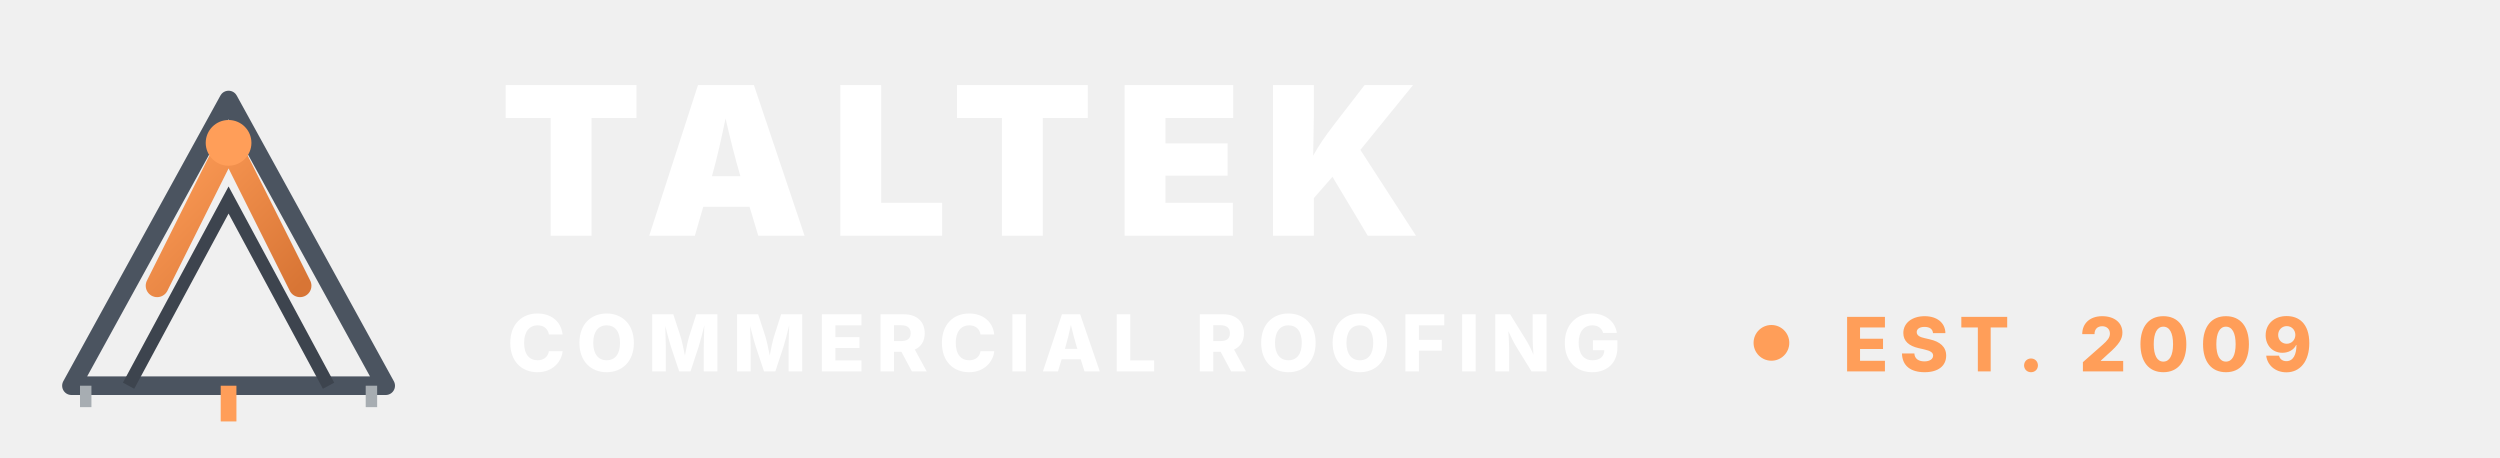
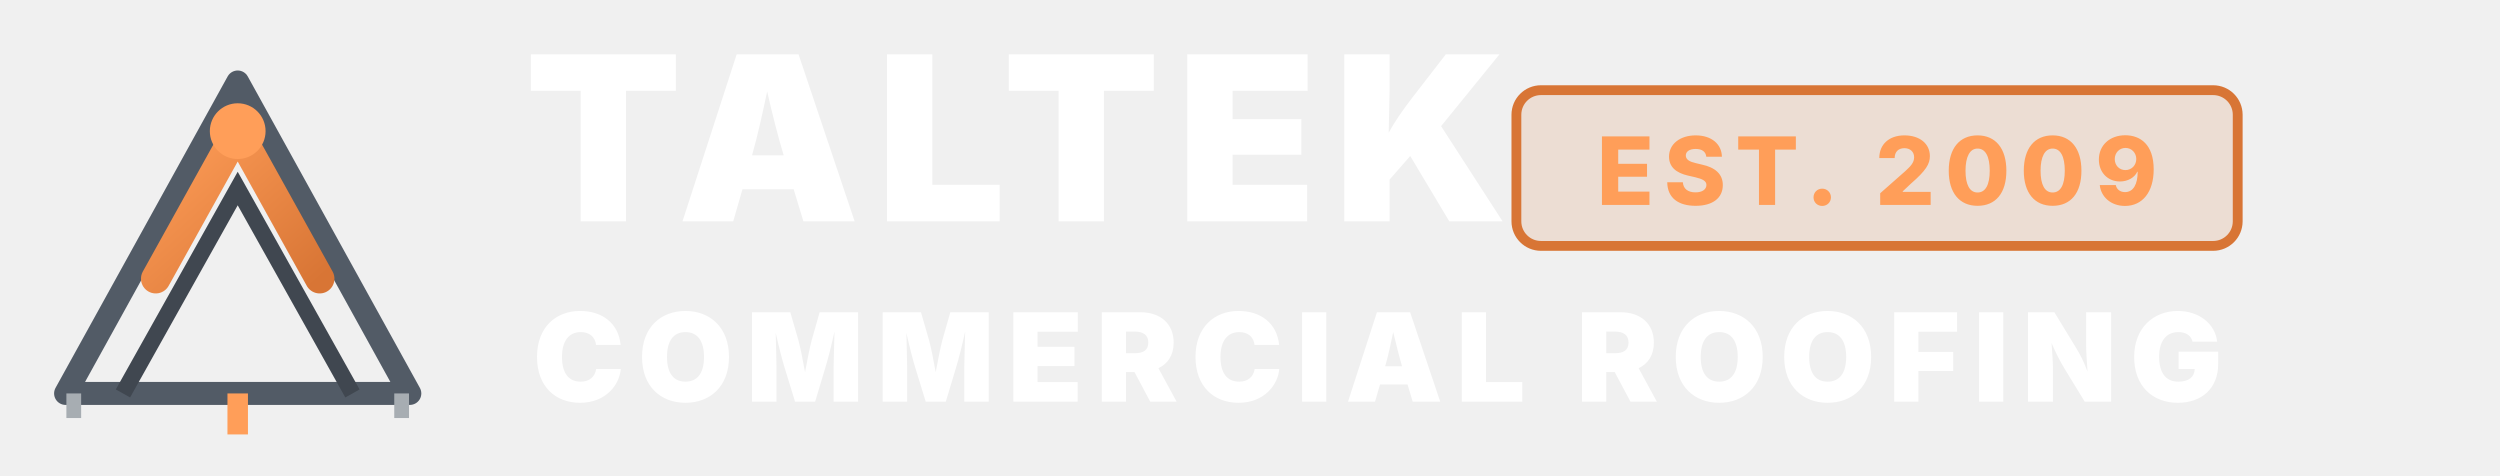
- <svg xmlns="http://www.w3.org/2000/svg" viewBox="0 0 350 64" fill="none" role="img" aria-label="TALTEK Commercial Roofing Logo">
+ <svg xmlns="http://www.w3.org/2000/svg" viewBox="0 0 305 58" fill="none" role="img" aria-label="TALTEK Commercial Roofing Logo">
  <defs>
    <linearGradient id="taltekOrange" x1="0%" y1="0%" x2="100%" y2="100%">
      <stop offset="0%" stop-color="#FF9E59" />
      <stop offset="100%" stop-color="#D87535" />
    </linearGradient>
  </defs>
-   <g transform="translate(6, 6)">
-     <path d="M 4 48 L 26 8 L 48 48 Z" stroke="#4B5460" stroke-width="2.6" fill="none" stroke-linejoin="round" />
-     <path d="M 12 48 L 26 22 L 40 48" stroke="#3D444E" stroke-width="1.8" fill="none" />
-     <path d="M 16 34 L 26 14 L 36 34" stroke="url(#taltekOrange)" stroke-width="3.2" stroke-linecap="round" stroke-linejoin="round" />
-     <circle cx="26" cy="14" r="3.2" fill="#FF9E59" />
-     <line x1="0" y1="48" x2="52" y2="48" stroke="url(#taltekOrange)" stroke-width="2.8" stroke-linecap="square" />
-     <line x1="26" y1="48" x2="26" y2="53" stroke="#FF9E59" stroke-width="2.2" />
-     <line x1="6" y1="48" x2="6" y2="51" stroke="#A7ADB2" stroke-width="1.6" />
-     <line x1="46" y1="48" x2="46" y2="51" stroke="#A7ADB2" stroke-width="1.6" />
+   <g transform="translate(4, 4)">
+     <path d="M 4 44 L 25 6 L 46 44 Z" stroke="#525B66" stroke-width="2.8" fill="none" stroke-linejoin="round" />
+     <path d="M 11 44 L 25 19 L 39 44" stroke="#404750" stroke-width="2" fill="none" />
+     <path d="M 15 30 L 25 12 L 35 30" stroke="url(#taltekOrange)" stroke-width="3.6" stroke-linecap="round" stroke-linejoin="round" />
+     <circle cx="25" cy="12" r="3.4" fill="#FF9E59" />
+     <line x1="0" y1="44" x2="50" y2="44" stroke="url(#taltekOrange)" stroke-width="3" stroke-linecap="square" />
+     <line x1="25" y1="44" x2="25" y2="49" stroke="#FF9E59" stroke-width="2.5" />
+     <line x1="5" y1="44" x2="5" y2="47" stroke="#A7ADB2" stroke-width="1.8" />
+     <line x1="45" y1="44" x2="45" y2="47" stroke="#A7ADB2" stroke-width="1.8" />
  </g>
-   <text x="70" y="33" font-family="'Inter', 'Manrope', 'Segoe UI', system-ui, -apple-system, sans-serif" font-weight="900" font-size="29" letter-spacing="3" fill="#FFFFFF">TALTEK</text>
-   <text x="71" y="52" font-family="'Inter', 'Manrope', 'Segoe UI', system-ui, -apple-system, sans-serif" font-weight="800" font-size="11" letter-spacing="1.5" fill="#FFFFFF">COMMERCIAL ROOFING</text>
-   <circle cx="248" cy="48" r="2.5" fill="#FF9E59" />
-   <text x="258" y="52" font-family="'Inter', 'Manrope', 'Segoe UI', system-ui, -apple-system, sans-serif" font-weight="800" font-size="10.5" letter-spacing="1.5" fill="#FF9E59">EST. 2009</text>
+   <text x="64" y="27" font-family="'Inter', 'Manrope', 'Segoe UI', system-ui, -apple-system, sans-serif" font-weight="900" font-size="28" letter-spacing="2" fill="#FFFFFF">TALTEK</text>
+   <rect x="185" y="11" width="88" height="19" rx="3" fill="rgba(216, 117, 53, 0.15)" stroke="#D87535" stroke-width="1.2" />
+   <text x="229" y="25" font-family="'Inter', 'Manrope', 'Segoe UI', system-ui, -apple-system, sans-serif" text-anchor="middle" font-size="11.5" font-weight="800" letter-spacing="1.2" fill="#FF9E59">EST. 2009</text>
+   <text x="65" y="49" font-family="'Inter', 'Manrope', 'Segoe UI', system-ui, -apple-system, sans-serif" font-weight="900" font-size="15" letter-spacing="1.6" fill="#FFFFFF">COMMERCIAL ROOFING</text>
</svg>
